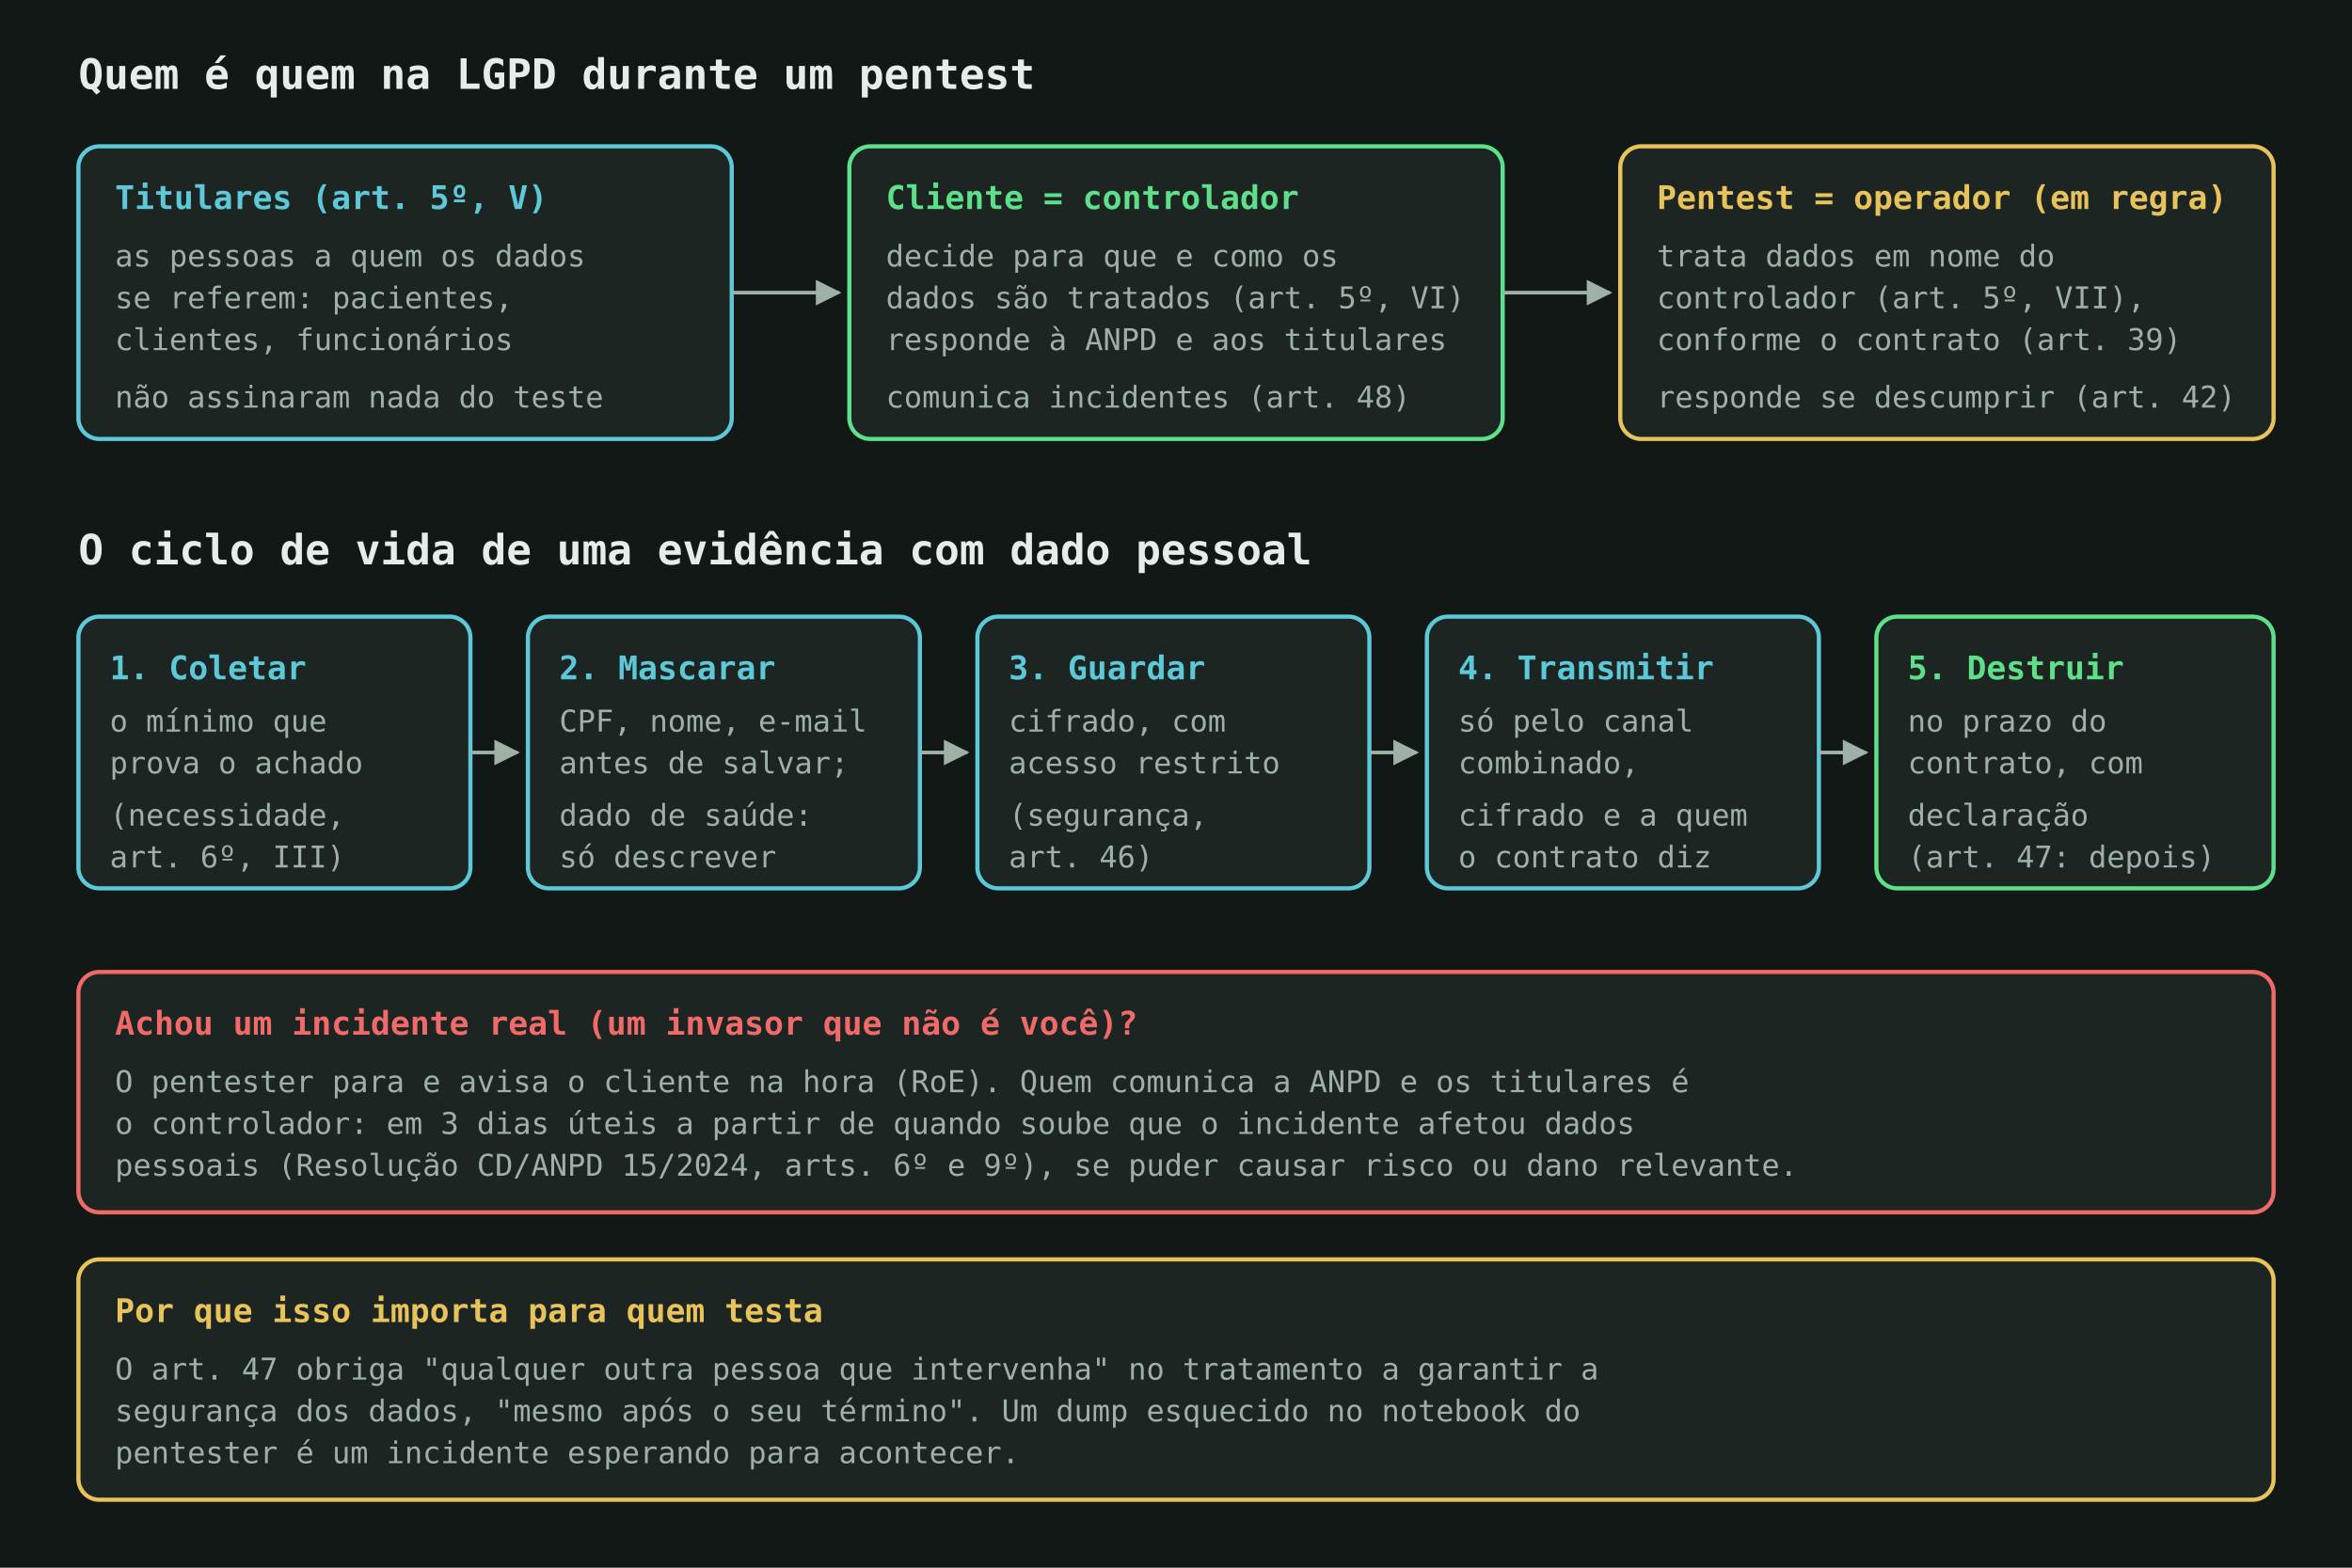
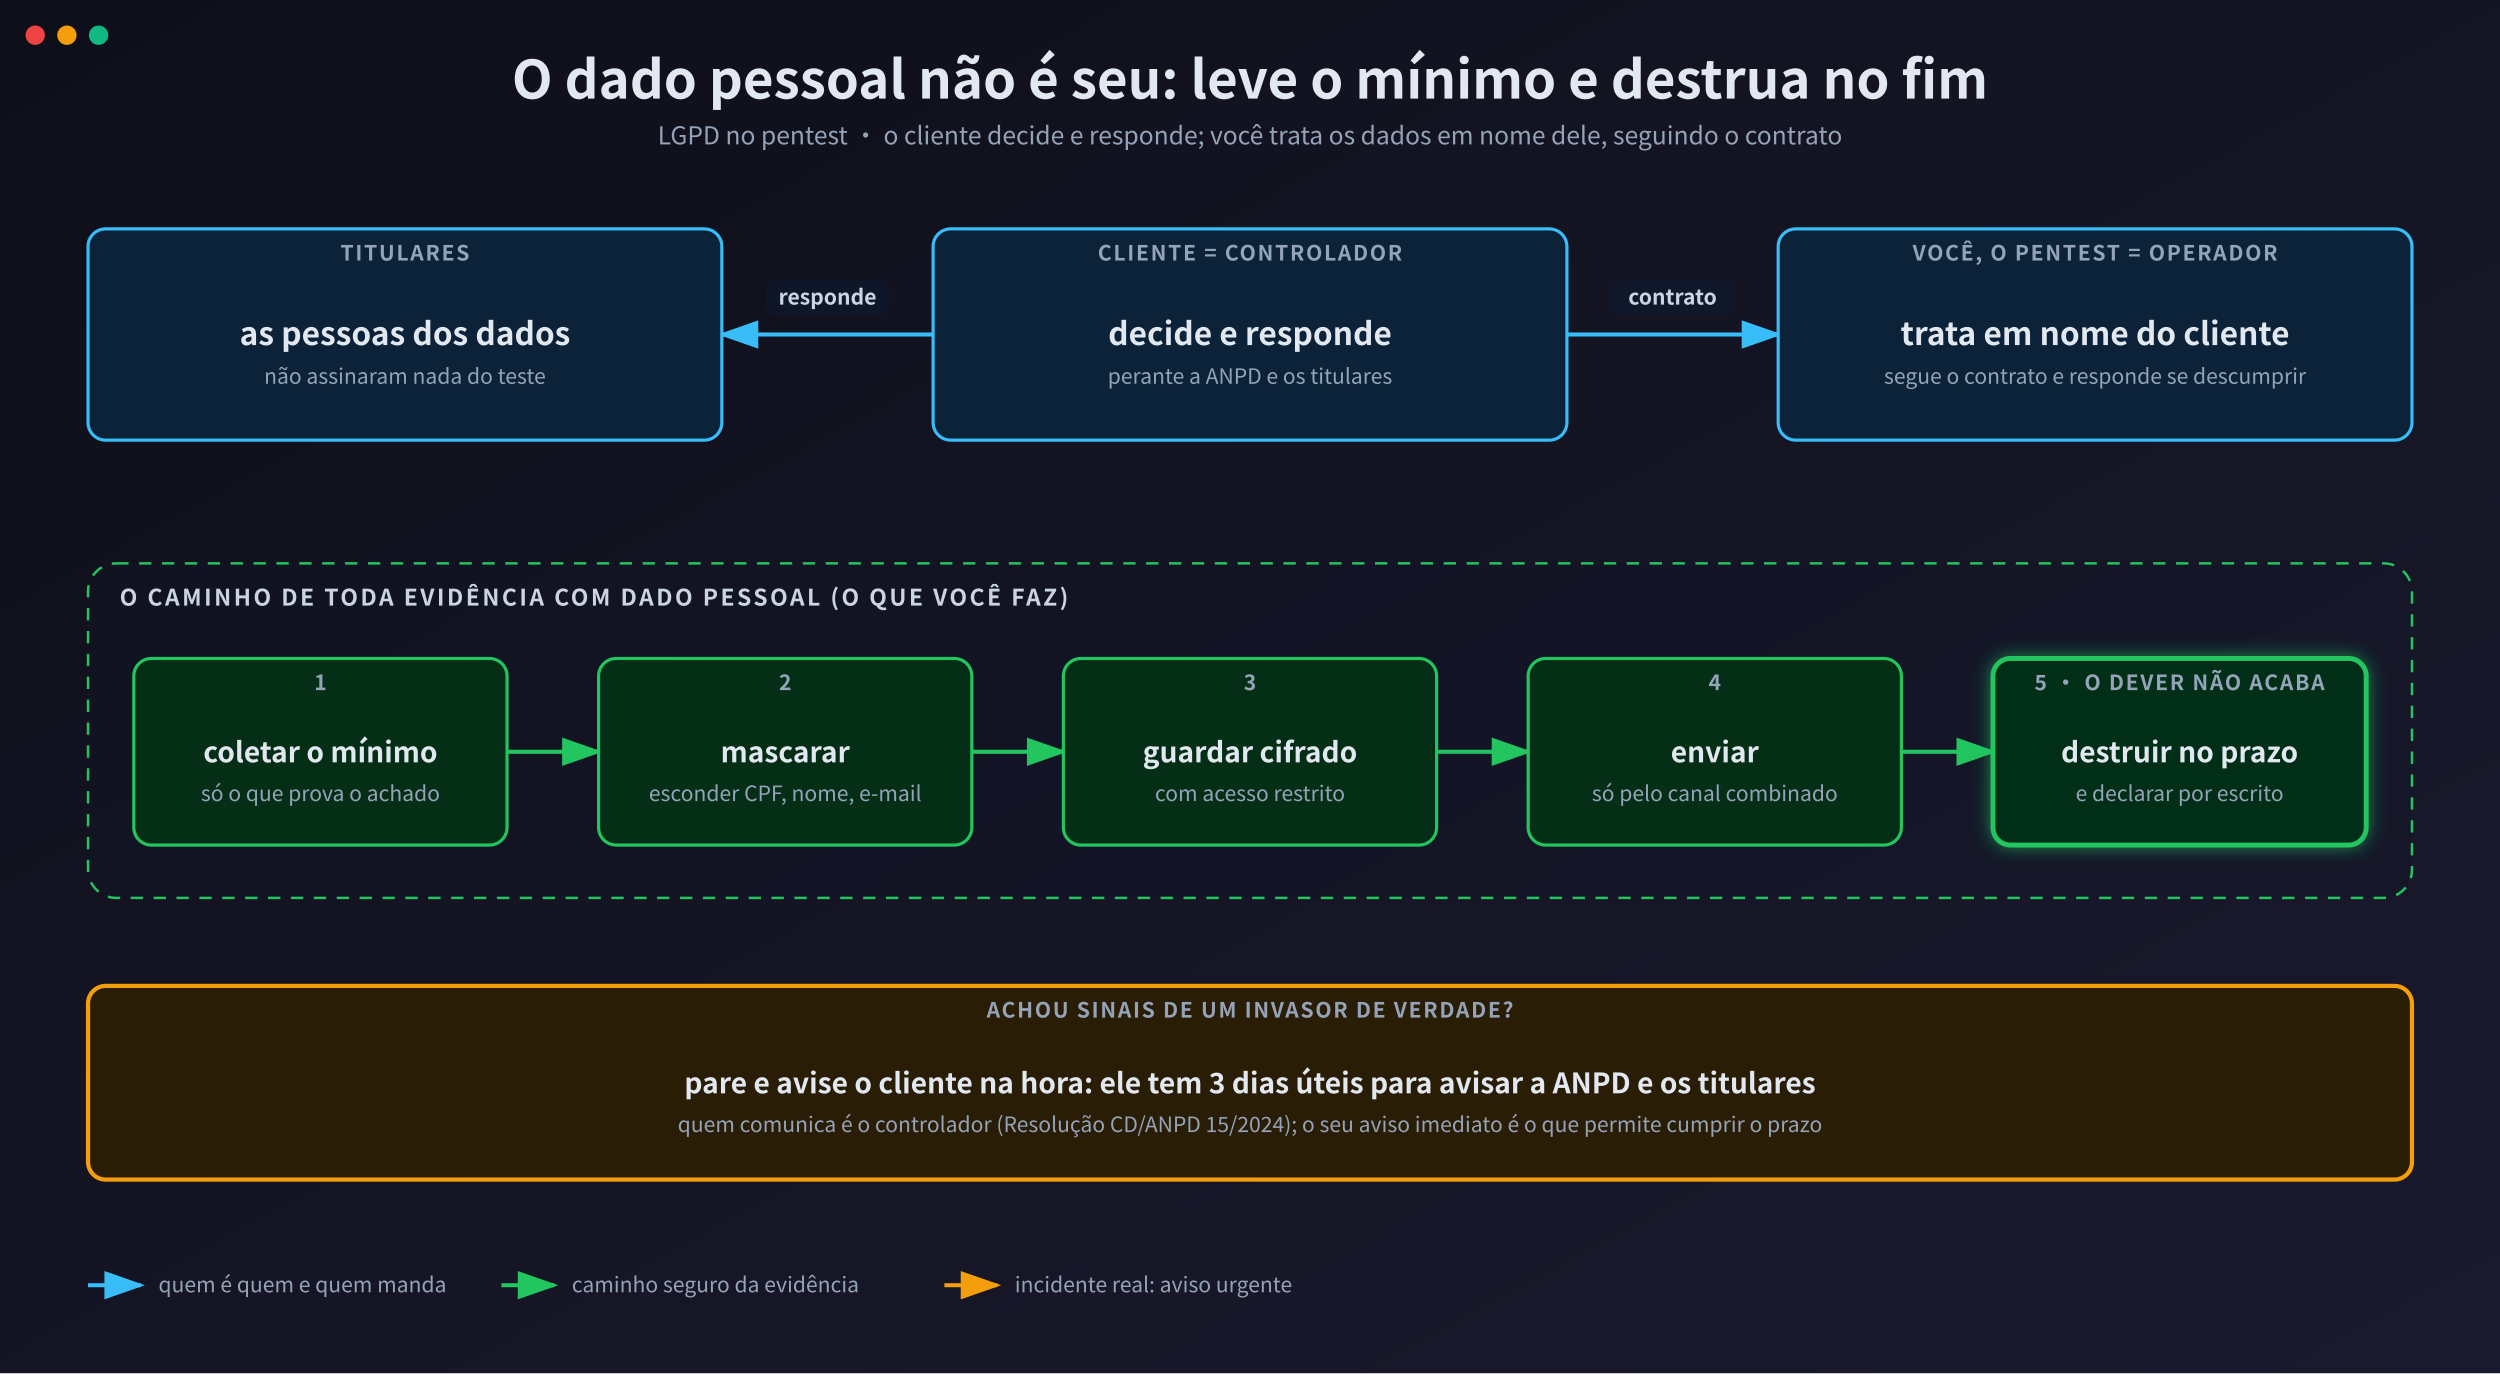
- <svg xmlns="http://www.w3.org/2000/svg" viewBox="0 0 900 600" role="img" aria-labelledby="t d">
-   <style>
-     text { font-family: ui-monospace, "DejaVu Sans Mono", Menlo, Consolas, monospace; fill: #e6ede8; white-space: pre; }
-     .t { font-size: 16px; font-weight: 700; }
-     .m { font-size: 12.5px; font-weight: 700; }
-     .s { font-size: 11.5px; fill: #9fb0a6; }
-     .box { fill: #1c2521; stroke-width: 1.6; }
-   </style>
+ <svg xmlns="http://www.w3.org/2000/svg" viewBox="0 0 1420 780" width="1420" height="780" data-generator="fireworks-tech-graph" data-schema-version="1" data-text-metrics="heuristic-v1" data-style-id="2" data-visual-theme="Dark Terminal" data-diagram-type="architecture" data-motion-scene="" data-semantic-profile="generic" data-semantic-valid="true" data-quality-profile="standard" data-max-bends-per-edge="12" data-max-total-bends="100" data-max-route-stretch="5.0" data-max-bridged-crossings="8" data-min-node-gap="0.0" data-min-container-gutter="0.0" data-min-label-clearance="2.0" data-min-segment-length="0.0">
  <defs>
-     <marker id="a" viewBox="0 0 10 10" refX="9" refY="5" markerWidth="7" markerHeight="7" orient="auto">
-       <path d="M0 0 L10 5 L0 10 z" fill="#9fb0a6" />
+     <marker id="arrowA" markerWidth="10" markerHeight="7" refX="9" refY="3.5" orient="auto">
+       <polygon points="0 0, 10 3.5, 0 7" fill="#a855f7" />
    </marker>
+     <marker id="arrowB" markerWidth="10" markerHeight="7" refX="9" refY="3.5" orient="auto">
+       <polygon points="0 0, 10 3.5, 0 7" fill="#22c55e" />
+     </marker>
+     <marker id="arrowC" markerWidth="10" markerHeight="7" refX="9" refY="3.5" orient="auto">
+       <polygon points="0 0, 10 3.5, 0 7" fill="#38bdf8" />
+     </marker>
+     <marker id="arrowE" markerWidth="10" markerHeight="7" refX="9" refY="3.5" orient="auto">
+       <polygon points="0 0, 10 3.5, 0 7" fill="#fb7185" />
+     </marker>
+     <marker id="arrowF" markerWidth="10" markerHeight="7" refX="9" refY="3.5" orient="auto">
+       <polygon points="0 0, 10 3.5, 0 7" fill="#f59e0b" />
+     </marker>
+     <marker id="arrowG" markerWidth="10" markerHeight="7" refX="9" refY="3.5" orient="auto">
+       <polygon points="0 0, 10 3.5, 0 7" fill="#f97316" />
+     </marker>
+     <marker id="arrowH" markerWidth="10" markerHeight="7" refX="9" refY="3.5" orient="auto">
+       <polygon points="0 0, 10 3.5, 0 7" fill="#94a3b8" />
+     </marker>
+     <linearGradient id="terminalGradient" x1="0%" y1="0%" x2="100%" y2="100%">
+       <stop offset="0%" stop-color="#0f0f1a" />
+       <stop offset="100%" stop-color="#1a1a2e" />
+     </linearGradient>
+     <filter id="glowBlue" x="-30%" y="-30%" width="160%" height="160%">
+       <feDropShadow dx="0" dy="0" stdDeviation="5" flood-color="#3b82f6" flood-opacity="0.65" />
+     </filter>
+     <filter id="glowPurple" x="-30%" y="-30%" width="160%" height="160%">
+       <feDropShadow dx="0" dy="0" stdDeviation="5" flood-color="#a855f7" flood-opacity="0.72" />
+     </filter>
+     <filter id="glowGreen" x="-30%" y="-30%" width="160%" height="160%">
+       <feDropShadow dx="0" dy="0" stdDeviation="5" flood-color="#22c55e" flood-opacity="0.62" />
+     </filter>
+     <filter id="glowOrange" x="-30%" y="-30%" width="160%" height="160%">
+       <feDropShadow dx="0" dy="0" stdDeviation="5" flood-color="#f97316" flood-opacity="0.62" />
+     </filter>
+     <style>
+     text { font-family: 'SF Mono', 'Fira Code', Menlo, 'Noto Sans CJK SC', 'Microsoft YaHei', 'SimHei', monospace; }
+     .title { font-size: 30px; font-weight: 700; fill: #e2e8f0; }
+     .subtitle { font-size: 14px; font-weight: 500; fill: #94a3b8; }
+     .section { font-size: 13px; font-weight: 700; fill: #38bdf8; letter-spacing: 1.4px; }
+     .section-sub { font-size: 12px; font-weight: 500; fill: #94a3b8; }
+     .node-title { font-weight: 700; fill: #e2e8f0; }
+     .node-sub { font-weight: 500; fill: #94a3b8; }
+     .node-type { font-size: 12px; font-weight: 700; fill: #94a3b8; letter-spacing: 0.08em; }
+     .arrow-label { font-size: 12px; font-weight: 600; fill: #cbd5e1; }
+     .legend { font-size: 12px; font-weight: 500; fill: #94a3b8; }
+     .footnote { font-size: 12px; font-weight: 500; fill: #94a3b8; }
+     .metric-label { font-size: 8.5px; font-weight: 700; fill: #94a3b8; text-transform: uppercase; }
+     .metric-value { font-size: 9.5px; font-weight: 700; fill: #e2e8f0; }
+     </style>
  </defs>
-   <rect width="900" height="600" fill="#121815" />
-   <text class="t" x="30" y="34">Quem é quem na LGPD durante um pentest</text>
-   <rect class="box" x="30" y="56" width="250" height="112" rx="8" style="stroke:#5cc8d8" />
-   <text class="m" x="44" y="80" style="fill:#5cc8d8">Titulares (art. 5º, V)</text>
-   <text class="s" x="44" y="102">as pessoas a quem os dados</text>
-   <text class="s" x="44" y="118">se referem: pacientes,</text>
-   <text class="s" x="44" y="134">clientes, funcionários</text>
-   <text class="s" x="44" y="156">não assinaram nada do teste</text>
-   <rect class="box" x="325" y="56" width="250" height="112" rx="8" style="stroke:#5ee08a" />
-   <text class="m" x="339" y="80" style="fill:#5ee08a">Cliente = controlador</text>
-   <text class="s" x="339" y="102">decide para que e como os</text>
-   <text class="s" x="339" y="118">dados são tratados (art. 5º, VI)</text>
-   <text class="s" x="339" y="134">responde à ANPD e aos titulares</text>
-   <text class="s" x="339" y="156">comunica incidentes (art. 48)</text>
-   <rect class="box" x="620" y="56" width="250" height="112" rx="8" style="stroke:#e8c25a" />
-   <text class="m" x="634" y="80" style="fill:#e8c25a">Pentest = operador (em regra)</text>
-   <text class="s" x="634" y="102">trata dados em nome do</text>
-   <text class="s" x="634" y="118">controlador (art. 5º, VII),</text>
-   <text class="s" x="634" y="134">conforme o contrato (art. 39)</text>
-   <text class="s" x="634" y="156">responde se descumprir (art. 42)</text>
-   <line x1="280" y1="112" x2="321" y2="112" stroke="#9fb0a6" stroke-width="1.4" marker-end="url(#a)" />
-   <line x1="575" y1="112" x2="616" y2="112" stroke="#9fb0a6" stroke-width="1.4" marker-end="url(#a)" />
-   <text class="t" x="30" y="216">O ciclo de vida de uma evidência com dado pessoal</text>
-   <rect class="box" x="30" y="236" width="150" height="104" rx="8" style="stroke:#5cc8d8" />
-   <text class="m" x="42" y="260" style="fill:#5cc8d8">1. Coletar</text>
-   <text class="s" x="42" y="280">o mínimo que</text>
-   <text class="s" x="42" y="296">prova o achado</text>
-   <text class="s" x="42" y="316">(necessidade,</text>
-   <text class="s" x="42" y="332">art. 6º, III)</text>
-   <rect class="box" x="202" y="236" width="150" height="104" rx="8" style="stroke:#5cc8d8" />
-   <text class="m" x="214" y="260" style="fill:#5cc8d8">2. Mascarar</text>
-   <text class="s" x="214" y="280">CPF, nome, e-mail</text>
-   <text class="s" x="214" y="296">antes de salvar;</text>
-   <text class="s" x="214" y="316">dado de saúde:</text>
-   <text class="s" x="214" y="332">só descrever</text>
-   <rect class="box" x="374" y="236" width="150" height="104" rx="8" style="stroke:#5cc8d8" />
-   <text class="m" x="386" y="260" style="fill:#5cc8d8">3. Guardar</text>
-   <text class="s" x="386" y="280">cifrado, com</text>
-   <text class="s" x="386" y="296">acesso restrito</text>
-   <text class="s" x="386" y="316">(segurança,</text>
-   <text class="s" x="386" y="332">art. 46)</text>
-   <rect class="box" x="546" y="236" width="150" height="104" rx="8" style="stroke:#5cc8d8" />
-   <text class="m" x="558" y="260" style="fill:#5cc8d8">4. Transmitir</text>
-   <text class="s" x="558" y="280">só pelo canal</text>
-   <text class="s" x="558" y="296">combinado,</text>
-   <text class="s" x="558" y="316">cifrado e a quem</text>
-   <text class="s" x="558" y="332">o contrato diz</text>
-   <rect class="box" x="718" y="236" width="152" height="104" rx="8" style="stroke:#5ee08a" />
-   <text class="m" x="730" y="260" style="fill:#5ee08a">5. Destruir</text>
-   <text class="s" x="730" y="280">no prazo do</text>
-   <text class="s" x="730" y="296">contrato, com</text>
-   <text class="s" x="730" y="316">declaração</text>
-   <text class="s" x="730" y="332">(art. 47: depois)</text>
-   <line x1="180" y1="288" x2="198" y2="288" stroke="#9fb0a6" stroke-width="1.4" marker-end="url(#a)" />
-   <line x1="352" y1="288" x2="370" y2="288" stroke="#9fb0a6" stroke-width="1.4" marker-end="url(#a)" />
-   <line x1="524" y1="288" x2="542" y2="288" stroke="#9fb0a6" stroke-width="1.4" marker-end="url(#a)" />
-   <line x1="696" y1="288" x2="714" y2="288" stroke="#9fb0a6" stroke-width="1.4" marker-end="url(#a)" />
-   <rect class="box" x="30" y="372" width="840" height="92" rx="8" style="stroke:#f06a6a" />
-   <text class="m" x="44" y="396" style="fill:#f06a6a">Achou um incidente real (um invasor que não é você)?</text>
-   <text class="s" x="44" y="418">O pentester para e avisa o cliente na hora (RoE). Quem comunica a ANPD e os titulares é</text>
-   <text class="s" x="44" y="434">o controlador: em 3 dias úteis a partir de quando soube que o incidente afetou dados</text>
-   <text class="s" x="44" y="450">pessoais (Resolução CD/ANPD 15/2024, arts. 6º e 9º), se puder causar risco ou dano relevante.</text>
-   <rect class="box" x="30" y="482" width="840" height="92" rx="8" style="stroke:#e8c25a" />
-   <text class="m" x="44" y="506" style="fill:#e8c25a">Por que isso importa para quem testa</text>
-   <text class="s" x="44" y="528">O art. 47 obriga "qualquer outra pessoa que intervenha" no tratamento a garantir a</text>
-   <text class="s" x="44" y="544">segurança dos dados, "mesmo após o seu término". Um dump esquecido no notebook do</text>
-   <text class="s" x="44" y="560">pentester é um incidente esperando para acontecer.</text>
+   <rect data-graph-role="background" width="1420.0" height="780.0" fill="url(#terminalGradient)" />
+   <circle cx="20.0" cy="20" r="5.5" fill="#ef4444" />
+   <circle cx="38.0" cy="20" r="5.5" fill="#f59e0b" />
+   <circle cx="56.0" cy="20" r="5.5" fill="#10b981" />
+   <text x="710.0" y="56" text-anchor="middle" class="title">O dado pessoal não é seu: leve o mínimo e destrua no fim</text>
+   <text x="710.0" y="82" text-anchor="middle" class="subtitle">LGPD no pentest · o cliente decide e responde; você trata os dados em nome dele, seguindo o contrato</text>
+   <g id="ciclo" data-graph-role="container" data-container-id="ciclo" data-semantic-role="boundary" data-graph-bounds="50,320,1370,510">
+     <rect data-graph-role="container" x="50.0" y="320.0" width="1320.0" height="190.0" rx="16.0" fill="rgba(15,23,42,0.28)" stroke="#22c55e" stroke-width="1.4" stroke-dasharray="7 6" />
+     <text x="68.0" y="344.0" class="section">
+       <tspan fill="#cbd5e1">O CAMINHO DE TODA EVIDÊNCIA COM DADO PESSOAL (O QUE VOCÊ FAZ)</tspan>
+     </text>
+     <rect id="ciclo-header" data-graph-role="reserved" data-reserved-kind="container-header" x="58" y="326" width="454.58" height="30" fill="none" stroke="none" />
+   </g>
+   <path id="r1" data-graph-role="edge" data-edge-id="r1" data-source="cliente" data-target="titulares" data-edge-kind="flow" data-topic-id="" data-flow="read" data-motion-role="" data-motion-stage="" data-motion-order="" data-protocol="" data-via="" data-critical-path-id="" data-critical-hop="" data-critical-hops="" data-critical="false" data-bends="0" data-route-stretch="1.0" data-bridges="" d="M 530,190 L 410,190" fill="none" stroke="#38bdf8" stroke-width="2.3" stroke-linecap="round" stroke-linejoin="round" marker-end="url(#arrowC)" />
+   <path id="r2" data-graph-role="edge" data-edge-id="r2" data-source="cliente" data-target="pentest" data-edge-kind="flow" data-topic-id="" data-flow="read" data-motion-role="" data-motion-stage="" data-motion-order="" data-protocol="" data-via="" data-critical-path-id="" data-critical-hop="" data-critical-hops="" data-critical="false" data-bends="0" data-route-stretch="1.0" data-bridges="" d="M 890,190 L 1010,190" fill="none" stroke="#38bdf8" stroke-width="2.3" stroke-linecap="round" stroke-linejoin="round" marker-end="url(#arrowC)" />
+   <path id="c1" data-graph-role="edge" data-edge-id="c1" data-source="s1" data-target="s2" data-edge-kind="flow" data-topic-id="" data-flow="write" data-motion-role="" data-motion-stage="" data-motion-order="" data-protocol="" data-via="" data-critical-path-id="" data-critical-hop="" data-critical-hops="" data-critical="false" data-bends="0" data-route-stretch="1.0" data-bridges="" d="M 288,427 L 340,427" fill="none" stroke="#22c55e" stroke-width="2.3" stroke-linecap="round" stroke-linejoin="round" marker-end="url(#arrowB)" />
+   <path id="c2" data-graph-role="edge" data-edge-id="c2" data-source="s2" data-target="s3" data-edge-kind="flow" data-topic-id="" data-flow="write" data-motion-role="" data-motion-stage="" data-motion-order="" data-protocol="" data-via="" data-critical-path-id="" data-critical-hop="" data-critical-hops="" data-critical="false" data-bends="0" data-route-stretch="1.0" data-bridges="" d="M 552,427 L 604,427" fill="none" stroke="#22c55e" stroke-width="2.3" stroke-linecap="round" stroke-linejoin="round" marker-end="url(#arrowB)" />
+   <path id="c3" data-graph-role="edge" data-edge-id="c3" data-source="s3" data-target="s4" data-edge-kind="flow" data-topic-id="" data-flow="write" data-motion-role="" data-motion-stage="" data-motion-order="" data-protocol="" data-via="" data-critical-path-id="" data-critical-hop="" data-critical-hops="" data-critical="false" data-bends="0" data-route-stretch="1.0" data-bridges="" d="M 816,427 L 868,427" fill="none" stroke="#22c55e" stroke-width="2.3" stroke-linecap="round" stroke-linejoin="round" marker-end="url(#arrowB)" />
+   <path id="c4" data-graph-role="edge" data-edge-id="c4" data-source="s4" data-target="s5" data-edge-kind="flow" data-topic-id="" data-flow="write" data-motion-role="" data-motion-stage="" data-motion-order="" data-protocol="" data-via="" data-critical-path-id="" data-critical-hop="" data-critical-hops="" data-critical="false" data-bends="0" data-route-stretch="1.0" data-bridges="" d="M 1080,427 L 1132,427" fill="none" stroke="#22c55e" stroke-width="2.3" stroke-linecap="round" stroke-linejoin="round" marker-end="url(#arrowB)" />
+   <g id="node-titulares" data-graph-role="node" data-node-id="titulares" data-semantic-role="rect" data-motion-role="" data-motion-stage="" data-motion-order="" data-parent="" data-deployment-id="" data-topic-id="" data-span-id="" data-station-order="" data-status="" data-start-ms="" data-duration-ms="" data-parent-span="" data-graph-bounds="50,130,410,250">
+     <rect x="50.0" y="130.0" width="360.0" height="120.0" rx="10.0" fill="#0c2238" stroke="#38bdf8" stroke-width="1.8" />
+     <text x="230.0" y="148.0" text-anchor="middle" class="node-type">TITULARES</text>
+     <text data-text-role="title" data-full-text="as pessoas dos dados" data-text-max-width="336.0" x="230.0" y="196.0" text-anchor="middle" class="node-title" font-size="18.0">as pessoas dos dados</text>
+     <text data-text-role="subtitle" data-full-text="não assinaram nada do teste" data-text-max-width="336.0" x="230.0" y="218.0" text-anchor="middle" class="node-sub" font-size="12">não assinaram nada do teste</text>
+   </g>
+   <g id="node-cliente" data-graph-role="node" data-node-id="cliente" data-semantic-role="rect" data-motion-role="" data-motion-stage="" data-motion-order="" data-parent="" data-deployment-id="" data-topic-id="" data-span-id="" data-station-order="" data-status="" data-start-ms="" data-duration-ms="" data-parent-span="" data-graph-bounds="530,130,890,250">
+     <rect x="530.0" y="130.0" width="360.0" height="120.0" rx="10.0" fill="#0c2238" stroke="#38bdf8" stroke-width="1.8" />
+     <text x="710.0" y="148.0" text-anchor="middle" class="node-type">CLIENTE = CONTROLADOR</text>
+     <text data-text-role="title" data-full-text="decide e responde" data-text-max-width="336.0" x="710.0" y="196.0" text-anchor="middle" class="node-title" font-size="18.0">decide e responde</text>
+     <text data-text-role="subtitle" data-full-text="perante a ANPD e os titulares" data-text-max-width="336.0" x="710.0" y="218.0" text-anchor="middle" class="node-sub" font-size="12">perante a ANPD e os titulares</text>
+   </g>
+   <g id="node-pentest" data-graph-role="node" data-node-id="pentest" data-semantic-role="rect" data-motion-role="" data-motion-stage="" data-motion-order="" data-parent="" data-deployment-id="" data-topic-id="" data-span-id="" data-station-order="" data-status="" data-start-ms="" data-duration-ms="" data-parent-span="" data-graph-bounds="1010,130,1370,250">
+     <rect x="1010.0" y="130.0" width="360.0" height="120.0" rx="10.0" fill="#0c2238" stroke="#38bdf8" stroke-width="1.8" />
+     <text x="1190.0" y="148.0" text-anchor="middle" class="node-type">VOCÊ, O PENTEST = OPERADOR</text>
+     <text data-text-role="title" data-full-text="trata em nome do cliente" data-text-max-width="336.0" x="1190.0" y="196.0" text-anchor="middle" class="node-title" font-size="18.0">trata em nome do cliente</text>
+     <text data-text-role="subtitle" data-full-text="segue o contrato e responde se descumprir" data-text-max-width="336.0" x="1190.0" y="218.0" text-anchor="middle" class="node-sub" font-size="12">segue o contrato e responde se descumprir</text>
+   </g>
+   <g id="node-s1" data-graph-role="node" data-node-id="s1" data-semantic-role="rect" data-motion-role="" data-motion-stage="" data-motion-order="" data-parent="ciclo" data-deployment-id="" data-topic-id="" data-span-id="" data-station-order="" data-status="" data-start-ms="" data-duration-ms="" data-parent-span="" data-graph-bounds="76,374,288,480">
+     <rect x="76.0" y="374.0" width="212.0" height="106.0" rx="10.0" fill="#052e16" stroke="#22c55e" stroke-width="1.8" />
+     <text x="182.0" y="392.0" text-anchor="middle" class="node-type">1</text>
+     <text data-text-role="title" data-full-text="coletar o mínimo" data-text-max-width="188.0" x="182.0" y="433.0" text-anchor="middle" class="node-title" font-size="16.0">coletar o mínimo</text>
+     <text data-text-role="subtitle" data-full-text="só o que prova o achado" data-text-max-width="188.0" x="182.0" y="455.0" text-anchor="middle" class="node-sub" font-size="12">só o que prova o achado</text>
+   </g>
+   <g id="node-s2" data-graph-role="node" data-node-id="s2" data-semantic-role="rect" data-motion-role="" data-motion-stage="" data-motion-order="" data-parent="ciclo" data-deployment-id="" data-topic-id="" data-span-id="" data-station-order="" data-status="" data-start-ms="" data-duration-ms="" data-parent-span="" data-graph-bounds="340,374,552,480">
+     <rect x="340.0" y="374.0" width="212.0" height="106.0" rx="10.0" fill="#052e16" stroke="#22c55e" stroke-width="1.8" />
+     <text x="446.0" y="392.0" text-anchor="middle" class="node-type">2</text>
+     <text data-text-role="title" data-full-text="mascarar" data-text-max-width="188.0" x="446.0" y="433.0" text-anchor="middle" class="node-title" font-size="16.0">mascarar</text>
+     <text data-text-role="subtitle" data-full-text="esconder CPF, nome, e-mail" data-text-max-width="188.0" x="446.0" y="455.0" text-anchor="middle" class="node-sub" font-size="12">esconder CPF, nome, e-mail</text>
+   </g>
+   <g id="node-s3" data-graph-role="node" data-node-id="s3" data-semantic-role="rect" data-motion-role="" data-motion-stage="" data-motion-order="" data-parent="ciclo" data-deployment-id="" data-topic-id="" data-span-id="" data-station-order="" data-status="" data-start-ms="" data-duration-ms="" data-parent-span="" data-graph-bounds="604,374,816,480">
+     <rect x="604.0" y="374.0" width="212.0" height="106.0" rx="10.0" fill="#052e16" stroke="#22c55e" stroke-width="1.8" />
+     <text x="710.0" y="392.0" text-anchor="middle" class="node-type">3</text>
+     <text data-text-role="title" data-full-text="guardar cifrado" data-text-max-width="188.0" x="710.0" y="433.0" text-anchor="middle" class="node-title" font-size="16.0">guardar cifrado</text>
+     <text data-text-role="subtitle" data-full-text="com acesso restrito" data-text-max-width="188.0" x="710.0" y="455.0" text-anchor="middle" class="node-sub" font-size="12">com acesso restrito</text>
+   </g>
+   <g id="node-s4" data-graph-role="node" data-node-id="s4" data-semantic-role="rect" data-motion-role="" data-motion-stage="" data-motion-order="" data-parent="ciclo" data-deployment-id="" data-topic-id="" data-span-id="" data-station-order="" data-status="" data-start-ms="" data-duration-ms="" data-parent-span="" data-graph-bounds="868,374,1080,480">
+     <rect x="868.0" y="374.0" width="212.0" height="106.0" rx="10.0" fill="#052e16" stroke="#22c55e" stroke-width="1.8" />
+     <text x="974.0" y="392.0" text-anchor="middle" class="node-type">4</text>
+     <text data-text-role="title" data-full-text="enviar" data-text-max-width="188.0" x="974.0" y="433.0" text-anchor="middle" class="node-title" font-size="16.0">enviar</text>
+     <text data-text-role="subtitle" data-full-text="só pelo canal combinado" data-text-max-width="188.0" x="974.0" y="455.0" text-anchor="middle" class="node-sub" font-size="12">só pelo canal combinado</text>
+   </g>
+   <g id="node-s5" data-graph-role="node" data-node-id="s5" data-semantic-role="rect" data-motion-role="" data-motion-stage="" data-motion-order="" data-parent="ciclo" data-deployment-id="" data-topic-id="" data-span-id="" data-station-order="" data-status="" data-start-ms="" data-duration-ms="" data-parent-span="" data-graph-bounds="1132,374,1344,480">
+     <rect x="1132.0" y="374.0" width="212.0" height="106.0" rx="10.0" fill="#052e16" stroke="#22c55e" stroke-width="2.8" filter="url(#glowGreen)" />
+     <text x="1238.0" y="392.0" text-anchor="middle" class="node-type">5 · O DEVER NÃO ACABA</text>
+     <text data-text-role="title" data-full-text="destruir no prazo" data-text-max-width="188.0" x="1238.0" y="433.0" text-anchor="middle" class="node-title" font-size="16.0">destruir no prazo</text>
+     <text data-text-role="subtitle" data-full-text="e declarar por escrito" data-text-max-width="188.0" x="1238.0" y="455.0" text-anchor="middle" class="node-sub" font-size="12">e declarar por escrito</text>
+   </g>
+   <g id="node-incidente" data-graph-role="node" data-node-id="incidente" data-semantic-role="rect" data-motion-role="" data-motion-stage="" data-motion-order="" data-parent="" data-deployment-id="" data-topic-id="" data-span-id="" data-station-order="" data-status="" data-start-ms="" data-duration-ms="" data-parent-span="" data-graph-bounds="50,560,1370,670">
+     <rect x="50.0" y="560.0" width="1320.0" height="110.0" rx="10.0" fill="#2a1d05" stroke="#f59e0b" stroke-width="2.4" />
+     <text x="710.0" y="578.0" text-anchor="middle" class="node-type">ACHOU SINAIS DE UM INVASOR DE VERDADE?</text>
+     <text data-text-role="title" data-full-text="pare e avise o cliente na hora: ele tem 3 dias úteis para avisar a ANPD e os titulares" data-text-max-width="1296.0" x="710.0" y="621.0" text-anchor="middle" class="node-title" font-size="16.0">pare e avise o cliente na hora: ele tem 3 dias úteis para avisar a ANPD e os titulares</text>
+     <text data-text-role="subtitle" data-full-text="quem comunica é o controlador (Resolução CD/ANPD 15/2024); o seu aviso imediato é o que permite cumprir o prazo" data-text-max-width="1296.0" x="710.0" y="643.0" text-anchor="middle" class="node-sub" font-size="12">quem comunica é o controlador (Resolução CD/ANPD 15/2024); o seu aviso imediato é o que permite cumprir o prazo</text>
+   </g>
+   <g id="r1-label" data-graph-role="label" data-owner="r1" data-graph-bounds="435.16,159,504.84,179">
+     <rect x="435.16" y="159.0" width="69.68" height="20" rx="6" fill="#0f172a" opacity="0.92" />
+     <text x="470.0" y="173.0" text-anchor="middle" class="arrow-label">responde</text>
+   </g>
+   <g id="r2-label" data-graph-role="label" data-owner="r2" data-graph-bounds="915.16,159,984.84,179">
+     <rect x="915.16" y="159.0" width="69.68" height="20" rx="6" fill="#0f172a" opacity="0.92" />
+     <text x="950.0" y="173.0" text-anchor="middle" class="arrow-label">contrato</text>
+   </g>
+   <g id="legend" data-graph-role="legend">
+     <rect id="legend-zone" data-graph-role="reserved" data-reserved-kind="legend" x="40" y="716" width="734.72" height="46" rx="10" fill="none" stroke="none" />
+     <line data-graph-role="decoration" x1="50.0" y1="730.0" x2="80.0" y2="730.0" stroke="#38bdf8" stroke-width="2.3" marker-end="url(#arrowC)" />
+     <text data-graph-role="decoration" x="90.0" y="734.0" class="legend">quem é quem e quem manda   </text>
+     <line data-graph-role="decoration" x1="284.8" y1="730.0" x2="314.8" y2="730.0" stroke="#22c55e" stroke-width="2.3" marker-end="url(#arrowB)" />
+     <text data-graph-role="decoration" x="324.8" y="734.0" class="legend">caminho seguro da evidência   </text>
+     <line data-graph-role="decoration" x1="536.4" y1="730.0" x2="566.4" y2="730.0" stroke="#f59e0b" stroke-width="2.3" marker-end="url(#arrowF)" />
+     <text data-graph-role="decoration" x="576.4" y="734.0" class="legend">incidente real: aviso urgente</text>
+   </g>
</svg>
